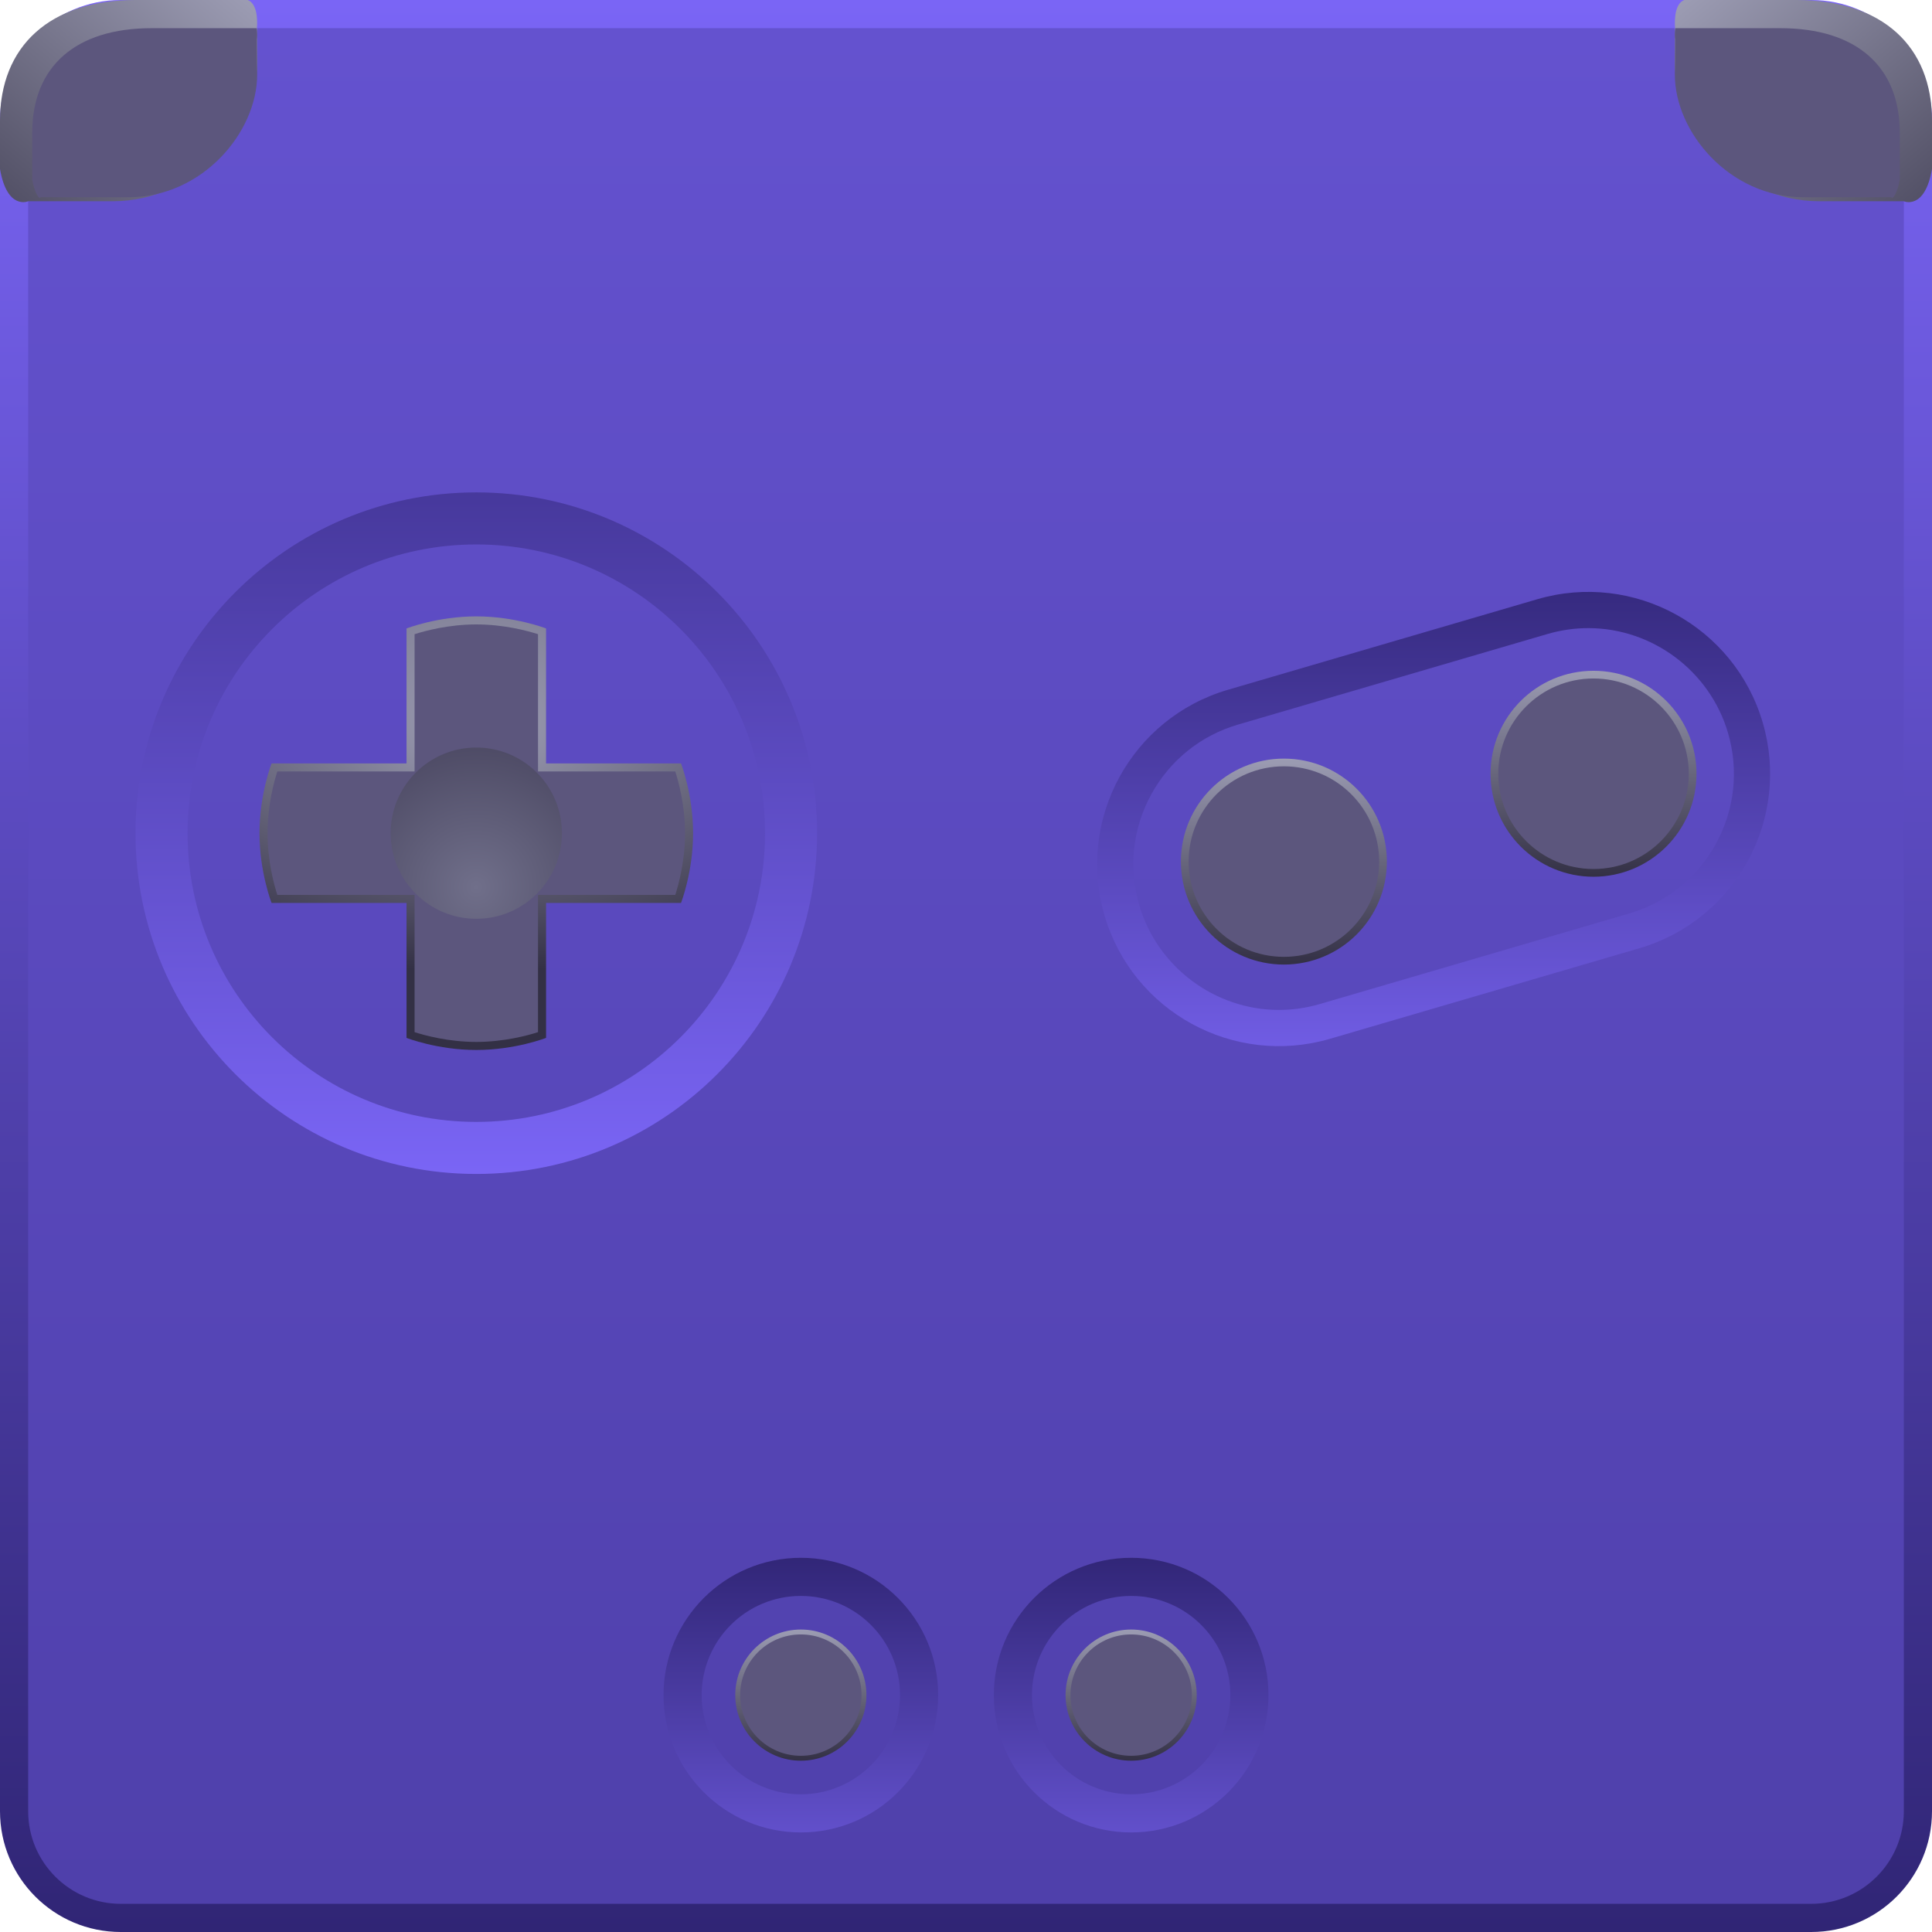
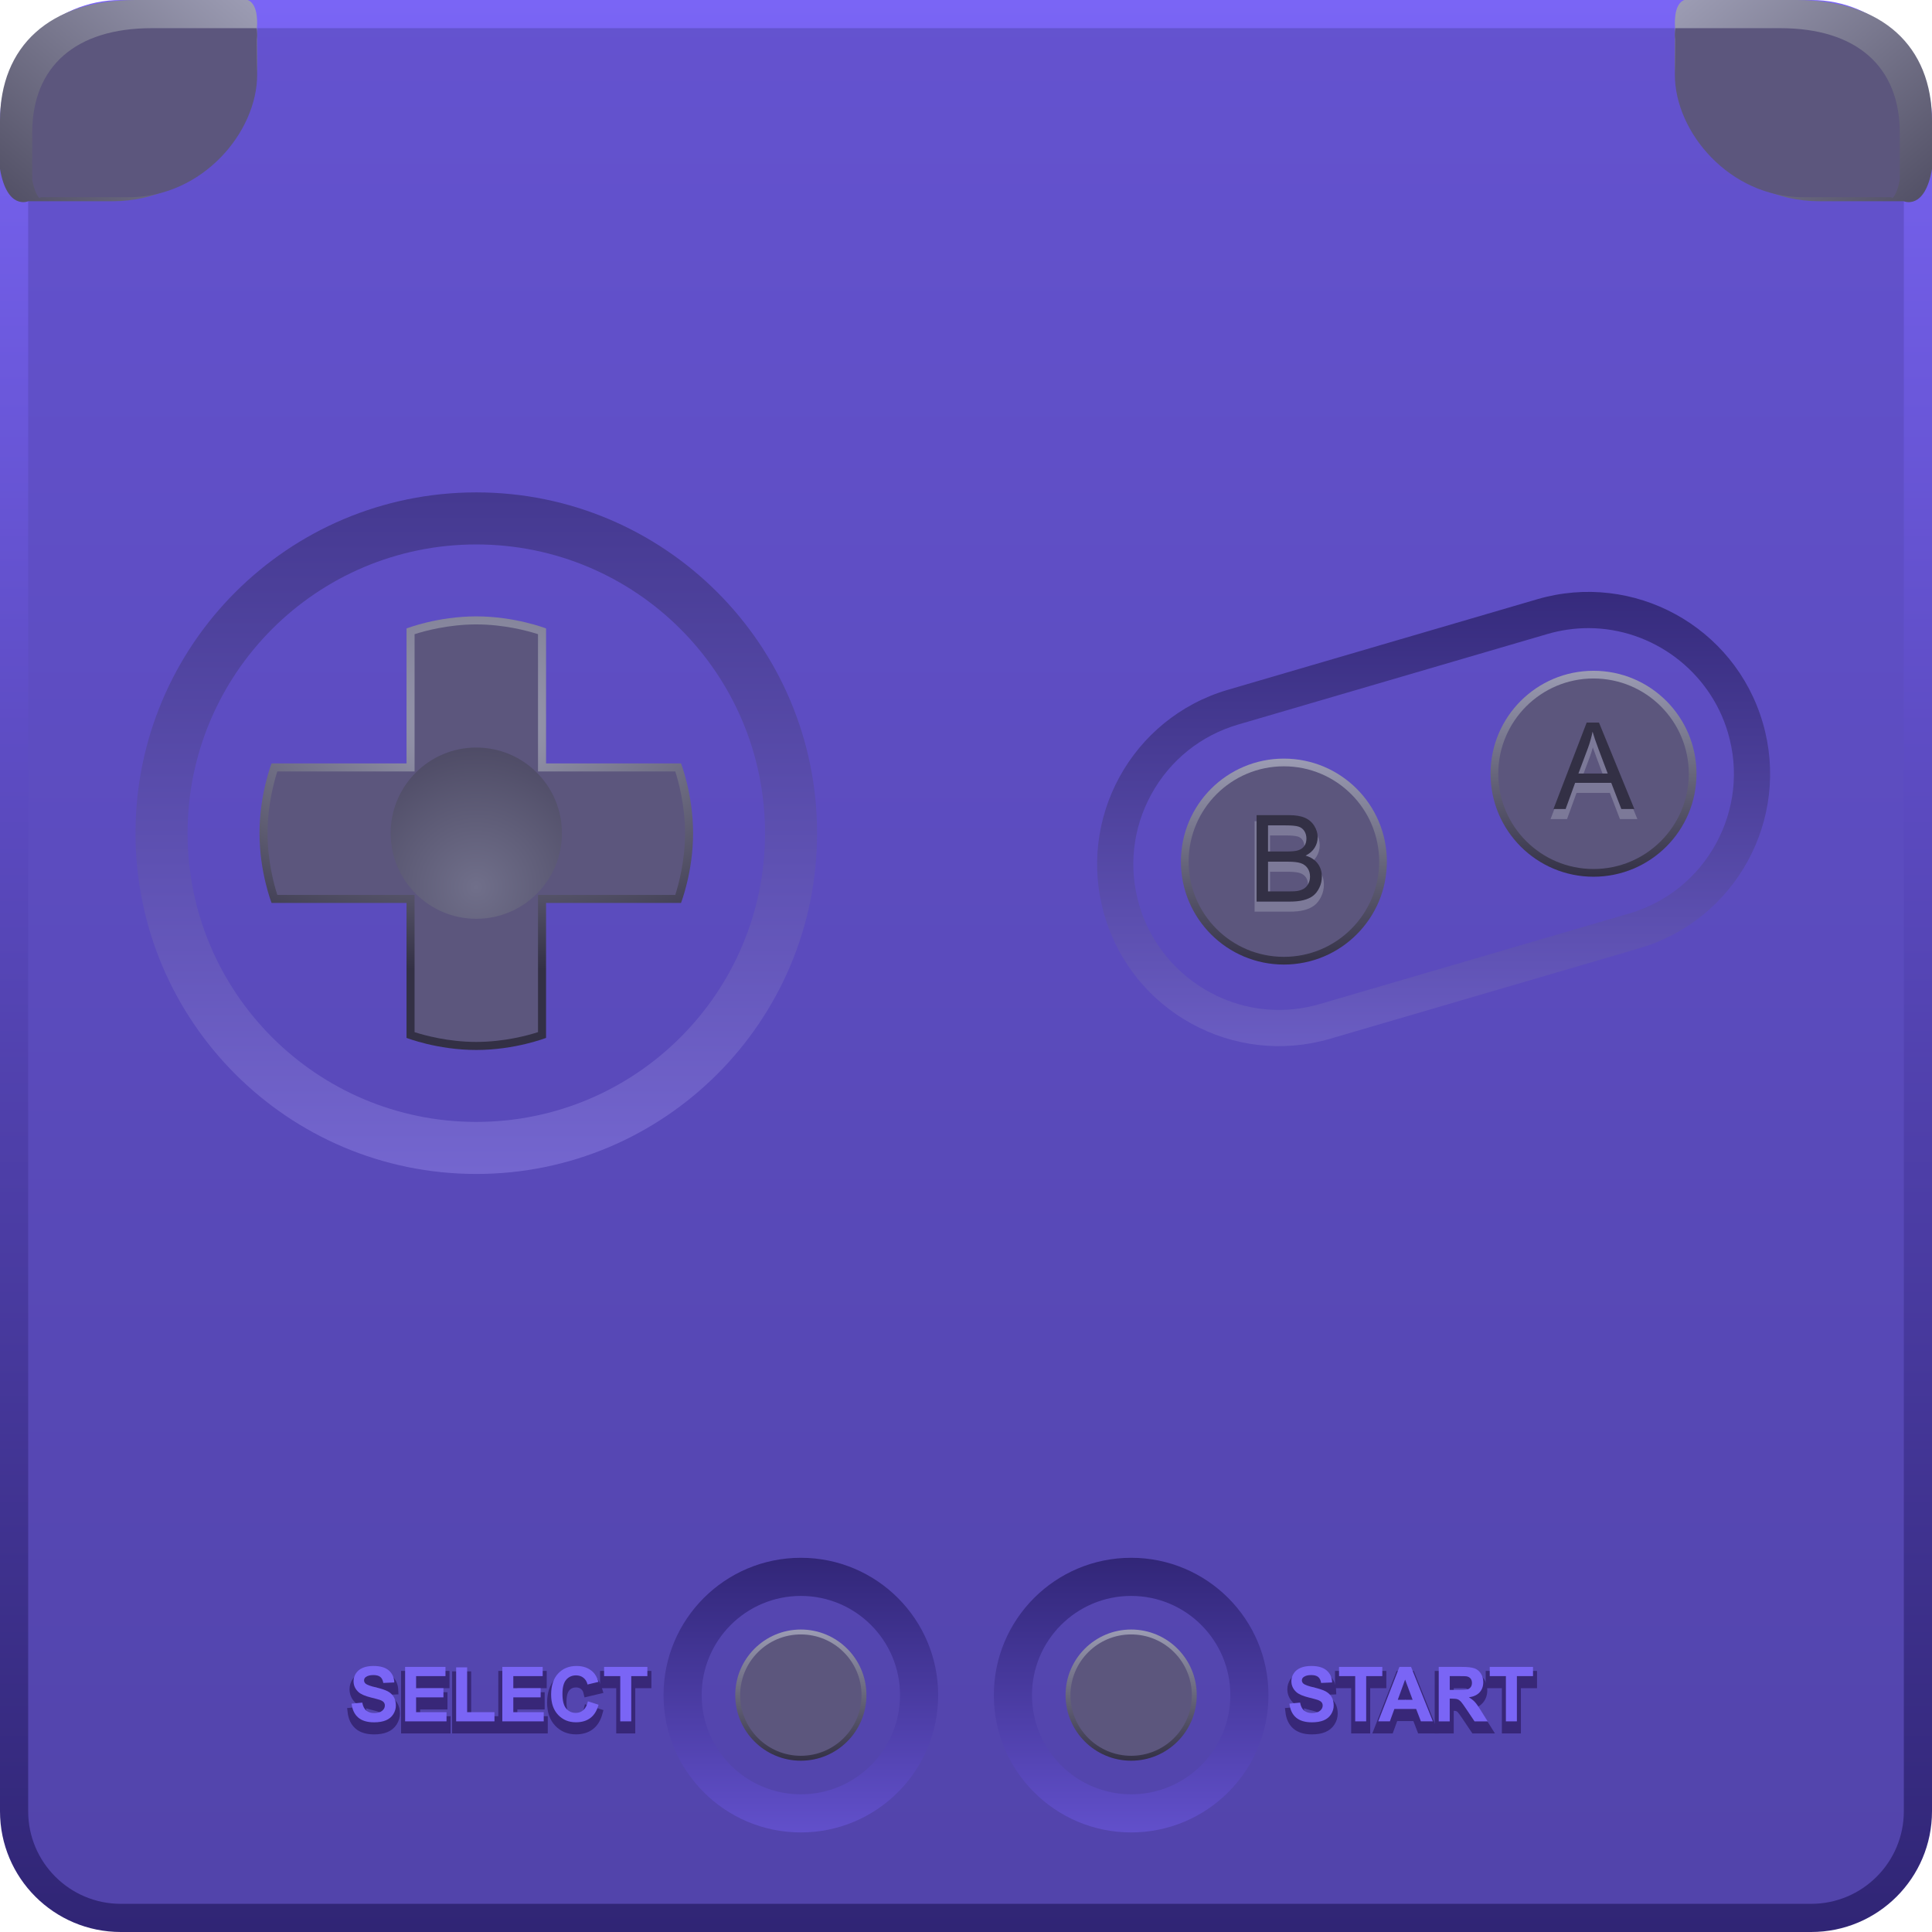
<svg xmlns="http://www.w3.org/2000/svg" version="1.1" id="Layer_1" x="0px" y="0px" width="480px" height="480px" viewBox="0 0 480 480" enable-background="new 0 0 480 480" xml:space="preserve">
  <linearGradient id="SVGID_1_" gradientUnits="userSpaceOnUse" x1="240" y1="0" x2="240" y2="480">
    <stop offset="0" style="stop-color:#7A65F5" />
    <stop offset="1" style="stop-color:#302575" />
  </linearGradient>
-   <path fill="url(#SVGID_1_)" d="M480,450c0,16.568-13.432,30-30,30H30c-16.568,0-30-13.432-30-30V30C0,13.432,13.432,0,30,0  h420c16.568,0,30,13.432,30,30V450z" />
-   <linearGradient id="SVGID_2_" gradientUnits="userSpaceOnUse" x1="240" y1="-479" x2="239.999" y2="1159">
-     <stop offset="0" style="stop-color:#7A65F5" />
+   <path fill="url(#SVGID_1_)" d="M480,450c0,16.568-13.432,30-30,30H30c-16.568,0-30-13.432-30-30V30C0,13.432,13.432,0,30,0h420  c16.568,0,30,13.432,30,30V450z" />
+   <linearGradient id="SVGID_2_" gradientUnits="userSpaceOnUse" x1="240" y1="-479.002" x2="239.999" y2="1158.999">
+     <stop offset="0" style="stop-color:#7762F5" />
+     <stop offset="1" style="stop-color:#372E75" />
+   </linearGradient>
+   <path fill="url(#SVGID_2_)" d="M30,473c-12.682,0-23-10.317-23-23V30C7,17.318,17.318,7,30,7h420c12.683,0,23,10.318,23,23v420  c0,12.683-10.317,23-23,23H30z" />
+   <linearGradient id="SVGID_3_" gradientUnits="userSpaceOnUse" x1="118.334" y1="291.667" x2="118.334" y2="47.999">
+     <stop offset="0" style="stop-color:#7466CF" />
    <stop offset="1" style="stop-color:#302575" />
  </linearGradient>
-   <path fill="url(#SVGID_2_)" d="M30,473c-12.682,0-23-10.317-23-23V30C7,17.318,17.318,7,30,7h420c12.683,0,23,10.318,23,23  v420c0,12.683-10.317,23-23,23H30z" />
-   <linearGradient id="SVGID_3_" gradientUnits="userSpaceOnUse" x1="118.334" y1="291.667" x2="118.334" y2="47.999">
-     <stop offset="0" style="stop-color:#7A65F5" />
-     <stop offset="1" style="stop-color:#302575" />
-   </linearGradient>
-   <path fill="url(#SVGID_3_)" d="M118.334,122.333c-46.76,0-84.667,37.907-84.667,84.667c0,46.761,37.907,84.667,84.667,84.667  s84.667-37.906,84.667-84.667C203,160.24,165.094,122.333,118.334,122.333z M118.334,278.734  c-39.617,0-71.734-32.117-71.734-71.734c0-39.618,32.117-71.734,71.734-71.734S190.068,167.382,190.068,207  C190.068,246.617,157.951,278.734,118.334,278.734z" />
+   <path fill="url(#SVGID_3_)" d="M118.333,122.333c-46.76,0-84.667,37.907-84.667,84.667c0,46.761,37.907,84.667,84.667,84.667  S203,253.761,203,207C203,160.24,165.094,122.333,118.333,122.333z M118.334,278.734C78.717,278.734,46.6,246.617,46.6,207  c0-39.618,32.117-71.734,71.734-71.734s71.734,32.116,71.734,71.734C190.068,246.617,157.951,278.734,118.334,278.734z" />
  <g>
-     <radialGradient id="SVGID_4_" cx="118.834" cy="138.167" r="103.272" fx="165.147" fy="138.167" gradientTransform="matrix(-4.371139e-08 1 -1.42 -6.206884e-08 315.0264 19.3335)" gradientUnits="userSpaceOnUse">
+     <radialGradient id="SVGID_4_" cx="118.834" cy="138.167" r="103.272" fx="165.147" fy="138.167" gradientTransform="matrix(-4.371139e-08 1 -1.42 -6.206886e-08 315.0265 19.3335)" gradientUnits="userSpaceOnUse">
      <stop offset="0" style="stop-color:#9C9CB3" />
      <stop offset="1" style="stop-color:#333045" />
    </radialGradient>
-     <path fill="url(#SVGID_4_)" d="M172.197,207c0-9.667-3.003-17.333-3.003-17.333H135.667v-33.528   c0,0-7.667-3.003-17.334-3.003s-17.333,3.003-17.333,3.003v33.528H67.473c0,0-3.003,7.666-3.003,17.333   c0,9.666,3.003,17.333,3.003,17.333h33.528v33.527c0,0,7.667,3.004,17.333,3.004s17.334-3.004,17.334-3.004V224.333   h33.527C169.194,224.333,172.197,216.666,172.197,207z" />
-     <path fill="#5C567D" d="M118.334,258.864c-6.918,0-12.833-1.625-15.333-2.429V222.333h-34.103   c-0.803-2.5-2.428-8.415-2.428-15.333s1.625-12.833,2.428-15.333h34.103v-34.103c2.5-0.803,8.415-2.428,15.333-2.428   c6.945,0,12.841,1.623,15.334,2.426v34.105h34.102c0.803,2.5,2.428,8.415,2.428,15.333   c0,6.945-1.623,12.84-2.426,15.333H133.667v34.102C131.167,257.239,125.252,258.864,118.334,258.864z" />
+     <path fill="url(#SVGID_4_)" d="M172.197,207c0-9.667-3.003-17.333-3.003-17.333h-33.527v-33.528c0,0-7.667-3.003-17.333-3.003   S101,156.139,101,156.139v33.528H67.473c0,0-3.003,7.666-3.003,17.333c0,9.666,3.003,17.333,3.003,17.333H101v33.527   c0,0,7.667,3.004,17.333,3.004s17.333-3.004,17.333-3.004v-33.527h33.527C169.194,224.333,172.197,216.666,172.197,207z" />
+     <path fill="#5C567D" d="M118.333,258.864c-6.918,0-12.833-1.625-15.333-2.429v-34.103H68.897c-0.803-2.5-2.428-8.415-2.428-15.333   s1.625-12.833,2.428-15.333H103v-34.104c2.5-0.803,8.415-2.428,15.333-2.428c6.945,0,12.841,1.623,15.333,2.426v34.105h34.103   c0.803,2.5,2.428,8.415,2.428,15.333c0,6.945-1.623,12.84-2.426,15.333h-34.104v34.103   C131.167,257.239,125.252,258.864,118.333,258.864z" />
    <radialGradient id="SVGID_5_" cx="118.333" cy="220.397" r="69.752" gradientUnits="userSpaceOnUse">
      <stop offset="0" style="stop-color:#706F8A" />
      <stop offset="0.995" style="stop-color:#2D2842" />
    </radialGradient>
    <circle fill="url(#SVGID_5_)" cx="118.333" cy="207" r="21.275" />
  </g>
  <g>
    <g>
      <linearGradient id="SVGID_6_" gradientUnits="userSpaceOnUse" x1="198.967" y1="490" x2="198.967" y2="384.981">
        <stop offset="0" style="stop-color:#7A65F5" />
        <stop offset="1" style="stop-color:#302575" />
      </linearGradient>
-       <path fill="url(#SVGID_6_)" d="M198.968,387.03c-18.842,0-34.116,15.273-34.116,34.116    c0,18.842,15.274,34.115,34.116,34.115c18.841,0,34.115-15.273,34.115-34.115    C233.083,402.304,217.809,387.03,198.968,387.03z M198.968,445.787c-13.609,0-24.64-11.033-24.64-24.641    c0-13.609,11.031-24.641,24.64-24.641c13.607,0,24.64,11.031,24.64,24.641    C223.607,434.754,212.575,445.787,198.968,445.787z" />
+       <path fill="url(#SVGID_6_)" d="M198.968,387.03c-18.842,0-34.116,15.273-34.116,34.116c0,18.842,15.274,34.115,34.116,34.115    c18.841,0,34.115-15.273,34.115-34.115C233.083,402.304,217.809,387.03,198.968,387.03z M198.968,445.787    c-13.609,0-24.64-11.033-24.64-24.641c0-13.609,11.031-24.641,24.64-24.641c13.607,0,24.64,11.031,24.64,24.641    C223.607,434.754,212.575,445.787,198.968,445.787z" />
      <g>
        <linearGradient id="SVGID_7_" gradientUnits="userSpaceOnUse" x1="198.967" y1="437.441" x2="198.967" y2="404.852">
          <stop offset="0" style="stop-color:#333045" />
          <stop offset="1" style="stop-color:#9C9CB3" />
        </linearGradient>
-         <circle fill="url(#SVGID_7_)" cx="198.967" cy="421.147" r="16.295" />
-         <circle fill="#5C567D" cx="198.967" cy="421.147" r="15.074" />
+         <circle fill="url(#SVGID_7_)" cx="198.967" cy="421.146" r="16.295" />
+         <circle fill="#5C567D" cx="198.967" cy="421.146" r="15.074" />
      </g>
    </g>
    <g>
      <linearGradient id="SVGID_8_" gradientUnits="userSpaceOnUse" x1="281.031" y1="490" x2="281.031" y2="384.981">
        <stop offset="0" style="stop-color:#7A65F5" />
        <stop offset="1" style="stop-color:#302575" />
      </linearGradient>
-       <path fill="url(#SVGID_8_)" d="M281.032,387.03c-18.842,0-34.116,15.273-34.116,34.116    c0,18.842,15.274,34.115,34.116,34.115c18.841,0,34.115-15.273,34.115-34.115    C315.147,402.304,299.873,387.03,281.032,387.03z M281.032,445.787c-13.608,0-24.64-11.033-24.64-24.641    c0-13.609,11.031-24.641,24.64-24.641c13.607,0,24.64,11.031,24.64,24.641    C305.672,434.754,294.64,445.787,281.032,445.787z" />
+       <path fill="url(#SVGID_8_)" d="M281.032,387.03c-18.842,0-34.116,15.273-34.116,34.116c0,18.842,15.274,34.115,34.116,34.115    c18.841,0,34.115-15.273,34.115-34.115C315.147,402.304,299.873,387.03,281.032,387.03z M281.032,445.787    c-13.608,0-24.64-11.033-24.64-24.641c0-13.609,11.031-24.641,24.64-24.641c13.607,0,24.64,11.031,24.64,24.641    C305.672,434.754,294.64,445.787,281.032,445.787z" />
      <g>
        <linearGradient id="SVGID_9_" gradientUnits="userSpaceOnUse" x1="281.032" y1="437.441" x2="281.032" y2="404.852">
          <stop offset="0" style="stop-color:#333045" />
          <stop offset="1" style="stop-color:#9C9CB3" />
        </linearGradient>
-         <circle fill="url(#SVGID_9_)" cx="281.032" cy="421.147" r="16.295" />
-         <circle fill="#5C567D" cx="281.032" cy="421.147" r="15.074" />
+         <circle fill="url(#SVGID_9_)" cx="281.032" cy="421.146" r="16.295" />
+         <circle fill="#5C567D" cx="281.032" cy="421.146" r="15.074" />
      </g>
    </g>
  </g>
  <linearGradient id="SVGID_10_" gradientUnits="userSpaceOnUse" x1="356.179" y1="280.218" x2="356.179" y2="134.995">
-     <stop offset="0" style="stop-color:#7A65F5" />
+     <stop offset="0" style="stop-color:#7466CF" />
    <stop offset="1" style="stop-color:#302575" />
  </linearGradient>
-   <path fill="url(#SVGID_10_)" d="M437.952,179.55c-7.009-23.943-32.099-37.672-56.043-30.665l-76.837,22.491  c-23.945,7.007-37.675,32.099-30.666,56.043c7.009,23.944,32.1,37.672,56.045,30.662l76.837-22.49  C431.231,228.585,444.96,203.495,437.952,179.55z M426.331,209.602c-4.638,8.476-12.298,14.638-21.57,17.352  l-76.838,22.49c-3.33,0.975-6.756,1.469-10.182,1.469c-0.001,0-0.001,0-0.002,0  c-15.944-0.001-30.211-10.701-34.695-26.021c-2.715-9.273-1.655-19.048,2.982-27.524  c4.639-8.476,12.3-14.639,21.573-17.352l76.838-22.491c3.328-0.974,6.754-1.468,10.181-1.468  c15.943,0,30.211,10.701,34.696,26.023C432.028,191.352,430.969,201.126,426.331,209.602z" />
+   <path fill="url(#SVGID_10_)" d="M437.952,179.55c-7.009-23.943-32.099-37.672-56.043-30.665l-76.837,22.491  c-23.945,7.007-37.675,32.099-30.666,56.043c7.009,23.944,32.1,37.672,56.045,30.662l76.837-22.49  C431.231,228.585,444.96,203.495,437.952,179.55z M426.331,209.603c-4.638,8.476-12.298,14.638-21.57,17.352l-76.838,22.49  c-3.33,0.975-6.756,1.469-10.182,1.469c-0.001,0-0.001,0-0.001,0c-15.945-0.001-30.212-10.701-34.696-26.021  c-2.715-9.273-1.655-19.048,2.982-27.524c4.639-8.476,12.3-14.639,21.573-17.353l76.838-22.491  c3.328-0.974,6.754-1.468,10.181-1.468c15.943,0,30.211,10.701,34.696,26.023C432.028,191.352,430.969,201.126,426.331,209.603z" />
  <g>
    <linearGradient id="SVGID_11_" gradientUnits="userSpaceOnUse" x1="395.906" y1="217.819" x2="395.906" y2="166.652">
      <stop offset="0" style="stop-color:#333045" />
      <stop offset="1" style="stop-color:#9C9CB3" />
    </linearGradient>
    <circle fill="url(#SVGID_11_)" cx="395.906" cy="192.236" r="25.584" />
    <circle fill="#5C567D" cx="395.907" cy="192.236" r="23.666" />
  </g>
  <g>
    <linearGradient id="SVGID_12_" gradientUnits="userSpaceOnUse" x1="318.978" y1="239.641" x2="318.978" y2="188.472">
      <stop offset="0" style="stop-color:#333045" />
      <stop offset="1" style="stop-color:#9C9CB3" />
    </linearGradient>
-     <circle fill="url(#SVGID_12_)" cx="318.979" cy="214.057" r="25.584" />
-     <circle fill="#5C567D" cx="318.98" cy="214.057" r="23.666" />
+     <circle fill="url(#SVGID_12_)" cx="318.979" cy="214.057" r="25.583" />
+     <circle fill="#5C567D" cx="318.98" cy="214.057" r="23.667" />
  </g>
  <g>
-     <linearGradient id="SVGID_13_" gradientUnits="userSpaceOnUse" x1="-15.043" y1="77.935" x2="55.624" y2="-5.399">
+     <linearGradient id="SVGID_13_" gradientUnits="userSpaceOnUse" x1="-15.043" y1="77.933" x2="55.624" y2="-5.401">
      <stop offset="0" style="stop-color:#333045" />
      <stop offset="1" style="stop-color:#9C9CB3" />
    </linearGradient>
-     <path fill="url(#SVGID_13_)" d="M33.666,0H61.5c2.97,1.011,2.331,7,2.331,7l0.058,8.484   C63.889,31.354,48.992,50,27.992,50H7.007c0,0-5.22,2.312-7.007-8.003V30C0,11.5,12.333,0,33.666,0z" />
-     <path fill="#5C567D" d="M9.778,49.174c-0.279-0.251-1.166-1.276-1.774-4.531V33.003c0-16.523,10.813-26,29.666-26h26.085   c0.132,0.709,0.182,1.755,0.1,2.591L63.835,9.803l0.058,8.711c0,14.377-13.641,30.488-31.896,30.488H10.165   L9.778,49.174z" />
+     <path fill="url(#SVGID_13_)" d="M33.667,0H61.5c2.97,1.011,2.331,7,2.331,7l0.058,8.484C63.889,31.354,48.992,50,27.992,50H7.007   c0,0-5.22,2.312-7.007-8.003V30C0,11.5,12.333,0,33.667,0z" />
+     <path fill="#5C567D" d="M9.778,49.174c-0.279-0.251-1.166-1.276-1.774-4.531V33.003c0-16.523,10.813-26,29.667-26h26.085   c0.132,0.709,0.182,1.755,0.1,2.591l-0.021,0.209l0.058,8.711c0,14.377-13.641,30.488-31.896,30.488H10.165L9.778,49.174z" />
  </g>
  <g>
-     <linearGradient id="SVGID_14_" gradientUnits="userSpaceOnUse" x1="401.062" y1="77.934" x2="471.728" y2="-5.4" gradientTransform="matrix(-1 0 0 1 896.1055 0)">
+     <linearGradient id="SVGID_14_" gradientUnits="userSpaceOnUse" x1="401.06" y1="77.933" x2="471.728" y2="-5.401" gradientTransform="matrix(-1 0 0 1 896.1055 0)">
      <stop offset="0" style="stop-color:#333045" />
      <stop offset="1" style="stop-color:#9C9CB3" />
    </linearGradient>
-     <path fill="url(#SVGID_14_)" d="M446.334,0h-27.833c-2.97,1.011-2.331,7-2.331,7l-0.058,8.484   C416.112,31.354,431.009,50,452.009,50h20.985c0,0,5.22,2.312,7.007-8.003V30C480.001,11.5,467.668,0,446.334,0z" />
-     <path fill="#5C567D" d="M470.223,49.174c0.279-0.251,1.166-1.276,1.774-4.531V33.003c0-16.523-10.813-26-29.667-26   h-26.085c-0.132,0.709-0.183,1.755-0.1,2.591l0.021,0.209l-0.058,8.711c0,14.377,13.641,30.488,31.896,30.488   h21.831L470.223,49.174z" />
+     <path fill="url(#SVGID_14_)" d="M446.334,0h-27.833c-2.97,1.011-2.331,7-2.331,7l-0.058,8.484   c0,15.869,14.896,34.516,35.896,34.516h20.985c0,0,5.22,2.312,7.007-8.003V30C480.001,11.5,467.668,0,446.334,0z" />
+     <path fill="#5C567D" d="M470.223,49.174c0.279-0.251,1.166-1.276,1.774-4.531V33.003c0-16.523-10.813-26-29.667-26h-26.085   c-0.132,0.709-0.183,1.755-0.1,2.591l0.021,0.209l-0.058,8.711c0,14.377,13.641,30.488,31.896,30.488h21.831L470.223,49.174z" />
  </g>
+   <g opacity="0.5">
+     <path fill="#9C9CB3" stroke="#9C9CB3" stroke-miterlimit="10" d="M312.197,226v-21.475h8.057c1.641,0,2.956,0.217,3.947,0.652   s1.768,1.104,2.33,2.007c0.561,0.903,0.842,1.848,0.842,2.834c0,0.918-0.249,1.782-0.747,2.593s-1.25,1.465-2.256,1.963   c1.299,0.381,2.297,1.03,2.995,1.948s1.048,2.002,1.048,3.252c0,1.006-0.212,1.941-0.638,2.805c-0.424,0.864-0.949,1.531-1.574,2   s-1.409,0.823-2.352,1.062S321.753,226,320.386,226H312.197z M315.039,213.549h4.644c1.26,0,2.163-0.083,2.71-0.249   c0.723-0.215,1.268-0.571,1.633-1.069c0.367-0.498,0.55-1.123,0.55-1.875c0-0.713-0.171-1.34-0.513-1.882s-0.83-0.913-1.465-1.113   s-1.724-0.3-3.267-0.3h-4.292V213.549z M315.039,223.466h5.347c0.918,0,1.562-0.034,1.934-0.103   c0.654-0.117,1.201-0.312,1.641-0.586s0.801-0.671,1.084-1.194s0.425-1.125,0.425-1.809c0-0.801-0.205-1.497-0.615-2.087   s-0.979-1.006-1.707-1.245s-1.774-0.359-3.142-0.359h-4.966V223.466z" />
+   </g>
+   <g opacity="0.5">
+     <path fill="#9C9CB3" stroke="#9C9CB3" stroke-miterlimit="10" d="M385.956,203l8.247-21.475h3.062L406.054,203h-3.237l-2.505-6.504   h-8.979L388.974,203H385.956z M392.152,194.182h7.28l-2.241-5.947c-0.684-1.807-1.191-3.291-1.523-4.453   c-0.273,1.377-0.659,2.744-1.157,4.102L392.152,194.182z" />
+   </g>
+   <g>
+     <path fill="#333045" d="M312.197,224v-21.475h8.057c1.641,0,2.956,0.217,3.947,0.652s1.768,1.104,2.33,2.007   c0.561,0.903,0.842,1.848,0.842,2.834c0,0.918-0.249,1.782-0.747,2.593s-1.25,1.465-2.256,1.963   c1.299,0.381,2.297,1.03,2.995,1.948s1.048,2.002,1.048,3.252c0,1.006-0.212,1.941-0.638,2.805c-0.424,0.864-0.949,1.531-1.574,2   s-1.409,0.823-2.352,1.062S321.753,224,320.386,224H312.197z M315.039,211.549h4.644c1.26,0,2.163-0.083,2.71-0.249   c0.723-0.215,1.268-0.571,1.633-1.069c0.367-0.498,0.55-1.123,0.55-1.875c0-0.713-0.171-1.34-0.513-1.882s-0.83-0.913-1.465-1.113   s-1.724-0.3-3.267-0.3h-4.292V211.549z M315.039,221.466h5.347c0.918,0,1.562-0.034,1.934-0.103   c0.654-0.117,1.201-0.312,1.641-0.586s0.801-0.671,1.084-1.194s0.425-1.125,0.425-1.809c0-0.801-0.205-1.497-0.615-2.087   s-0.979-1.006-1.707-1.245s-1.774-0.359-3.142-0.359h-4.966V221.466z" />
+   </g>
+   <g>
+     <path fill="#333045" d="M385.956,201l8.247-21.475h3.062L406.054,201h-3.237l-2.505-6.504h-8.979L388.974,201H385.956z    M392.152,192.182h7.28l-2.241-5.947c-0.684-1.807-1.191-3.291-1.523-4.453c-0.273,1.377-0.659,2.744-1.157,4.102L392.152,192.182z   " />
+   </g>
+   <g opacity="0.5">
+     <g>
+       <path fill="#1B0942" stroke="#1B0942" stroke-width="2" stroke-miterlimit="10" d="M320.35,425.264l2.658-0.258    c0.16,0.893,0.484,1.547,0.974,1.967c0.489,0.418,1.148,0.627,1.979,0.627c0.88,0,1.543-0.186,1.988-0.559    c0.446-0.373,0.669-0.807,0.669-1.307c0-0.318-0.094-0.592-0.281-0.816s-0.515-0.42-0.982-0.586    c-0.32-0.111-1.049-0.307-2.188-0.59c-1.464-0.363-2.491-0.809-3.082-1.338c-0.831-0.744-1.246-1.652-1.246-2.723    c0-0.689,0.195-1.334,0.586-1.934s0.954-1.057,1.689-1.371c0.734-0.312,1.622-0.471,2.662-0.471c1.698,0,2.977,0.373,3.834,1.117    c0.858,0.744,1.31,1.738,1.353,2.98l-2.731,0.121c-0.117-0.695-0.368-1.195-0.753-1.5c-0.384-0.305-0.961-0.457-1.729-0.457    c-0.794,0-1.416,0.162-1.864,0.488c-0.29,0.209-0.435,0.49-0.435,0.84c0,0.32,0.136,0.594,0.406,0.822    c0.345,0.289,1.182,0.59,2.511,0.904s2.312,0.639,2.948,0.973c0.637,0.336,1.135,0.795,1.495,1.375    c0.359,0.582,0.54,1.301,0.54,2.156c0,0.775-0.216,1.5-0.646,2.178c-0.431,0.676-1.04,1.18-1.827,1.508    c-0.787,0.33-1.769,0.494-2.943,0.494c-1.711,0-3.024-0.395-3.941-1.186C321.076,427.93,320.528,426.777,320.35,425.264z" />
+       <path fill="#1B0942" stroke="#1B0942" stroke-width="2" stroke-miterlimit="10" d="M336.694,429.666v-11.24h-4.015v-2.289h10.751    v2.289h-4.005v11.24H336.694z" />
+       <path fill="#1B0942" stroke="#1B0942" stroke-width="2" stroke-miterlimit="10" d="M355.99,429.666h-2.972l-1.182-3.072h-5.407    l-1.117,3.072h-2.897l5.27-13.529h2.889L355.99,429.666z M350.961,424.314l-1.864-5.021l-1.827,5.021H350.961z" />
+       <path fill="#1B0942" stroke="#1B0942" stroke-width="2" stroke-miterlimit="10" d="M357.449,429.666v-13.529h5.749    c1.445,0,2.496,0.123,3.151,0.365c0.655,0.244,1.18,0.676,1.573,1.297s0.591,1.332,0.591,2.131c0,1.016-0.299,1.854-0.896,2.516    s-1.488,1.078-2.676,1.25c0.591,0.346,1.078,0.723,1.463,1.135c0.384,0.412,0.902,1.145,1.555,2.197l1.652,2.639h-3.268    l-1.975-2.943c-0.701-1.053-1.182-1.715-1.439-1.988c-0.259-0.273-0.532-0.463-0.821-0.562c-0.289-0.102-0.748-0.152-1.375-0.152    h-0.554v5.646H357.449z M360.181,421.859h2.021c1.311,0,2.129-0.055,2.455-0.166s0.581-0.301,0.766-0.572s0.277-0.609,0.277-1.016    c0-0.455-0.122-0.822-0.364-1.102c-0.243-0.281-0.587-0.457-1.029-0.531c-0.222-0.031-0.886-0.047-1.993-0.047h-2.132V421.859z" />
+       <path fill="#1B0942" stroke="#1B0942" stroke-width="2" stroke-miterlimit="10" d="M374.134,429.666v-11.24h-4.015v-2.289h10.751    v2.289h-4.005v11.24H374.134z" />
+     </g>
+   </g>
+   <g opacity="0.5">
+     <g>
+       <path fill="#1B0942" stroke="#1B0942" stroke-width="2" stroke-miterlimit="10" d="M87.35,425.264l2.658-0.258    c0.16,0.893,0.484,1.547,0.974,1.967c0.489,0.418,1.148,0.627,1.979,0.627c0.88,0,1.543-0.186,1.988-0.559    c0.446-0.373,0.669-0.807,0.669-1.307c0-0.318-0.094-0.592-0.281-0.816s-0.515-0.42-0.982-0.586    c-0.32-0.111-1.049-0.307-2.188-0.59c-1.464-0.363-2.491-0.809-3.082-1.338c-0.831-0.744-1.246-1.652-1.246-2.723    c0-0.689,0.195-1.334,0.586-1.934s0.954-1.057,1.689-1.371c0.734-0.312,1.622-0.471,2.662-0.471c1.698,0,2.977,0.373,3.834,1.117    c0.858,0.744,1.31,1.738,1.353,2.98l-2.731,0.121c-0.117-0.695-0.368-1.195-0.753-1.5c-0.384-0.305-0.961-0.457-1.729-0.457    c-0.794,0-1.416,0.162-1.864,0.488c-0.29,0.209-0.435,0.49-0.435,0.84c0,0.32,0.136,0.594,0.406,0.822    c0.345,0.289,1.182,0.59,2.511,0.904s2.312,0.639,2.948,0.973c0.637,0.336,1.135,0.795,1.495,1.375    c0.359,0.582,0.54,1.301,0.54,2.156c0,0.775-0.216,1.5-0.646,2.178c-0.431,0.676-1.04,1.18-1.827,1.508    c-0.787,0.33-1.769,0.494-2.943,0.494c-1.711,0-3.024-0.395-3.941-1.186C88.076,427.93,87.528,426.777,87.35,425.264z" />
+       <path fill="#1B0942" stroke="#1B0942" stroke-width="2" stroke-miterlimit="10" d="M100.648,429.666v-13.529h10.031v2.289h-7.3v3    h6.792v2.279h-6.792v3.682h7.559v2.279H100.648z" />
+       <path fill="#1B0942" stroke="#1B0942" stroke-width="2" stroke-miterlimit="10" d="M113.328,429.666v-13.418h2.731v11.139h6.792    v2.279H113.328z" />
+       <path fill="#1B0942" stroke="#1B0942" stroke-width="2" stroke-miterlimit="10" d="M124.799,429.666v-13.529h10.031v2.289h-7.3v3    h6.792v2.279h-6.792v3.682h7.559v2.279H124.799z" />
+       <path fill="#1B0942" stroke="#1B0942" stroke-width="2" stroke-miterlimit="10" d="M146.062,424.691l2.648,0.84    c-0.406,1.477-1.081,2.574-2.025,3.291s-2.143,1.074-3.595,1.074c-1.796,0-3.272-0.613-4.43-1.84    c-1.156-1.229-1.734-2.906-1.734-5.035c0-2.252,0.581-4,1.744-5.246c1.162-1.246,2.691-1.869,4.586-1.869    c1.655,0,3,0.49,4.033,1.469c0.615,0.578,1.076,1.408,1.384,2.49l-2.703,0.646c-0.16-0.701-0.494-1.256-1.002-1.66    c-0.507-0.406-1.124-0.609-1.85-0.609c-1.003,0-1.817,0.359-2.441,1.08c-0.624,0.719-0.937,1.885-0.937,3.496    c0,1.711,0.308,2.93,0.923,3.654c0.615,0.727,1.415,1.09,2.399,1.09c0.726,0,1.351-0.23,1.873-0.691    C145.459,426.408,145.834,425.684,146.062,424.691z" />
+       <path fill="#1B0942" stroke="#1B0942" stroke-width="2" stroke-miterlimit="10" d="M154.101,429.666v-11.24h-4.015v-2.289h10.751    v2.289h-4.005v11.24H154.101z" />
+     </g>
+   </g>
+   <g>
+     <g>
+       <path fill="#7A65F5" d="M320.35,423.264l2.658-0.258c0.16,0.893,0.484,1.547,0.974,1.967c0.489,0.418,1.148,0.627,1.979,0.627    c0.88,0,1.543-0.186,1.988-0.559c0.446-0.373,0.669-0.807,0.669-1.307c0-0.318-0.094-0.592-0.281-0.816s-0.515-0.42-0.982-0.586    c-0.32-0.111-1.049-0.307-2.188-0.59c-1.464-0.363-2.491-0.809-3.082-1.338c-0.831-0.744-1.246-1.652-1.246-2.723    c0-0.689,0.195-1.334,0.586-1.934s0.954-1.057,1.689-1.371c0.734-0.312,1.622-0.471,2.662-0.471c1.698,0,2.977,0.373,3.834,1.117    c0.858,0.744,1.31,1.738,1.353,2.98l-2.731,0.121c-0.117-0.695-0.368-1.195-0.753-1.5c-0.384-0.305-0.961-0.457-1.729-0.457    c-0.794,0-1.416,0.162-1.864,0.488c-0.29,0.209-0.435,0.49-0.435,0.84c0,0.32,0.136,0.594,0.406,0.822    c0.345,0.289,1.182,0.59,2.511,0.904s2.312,0.639,2.948,0.973c0.637,0.336,1.135,0.795,1.495,1.375    c0.359,0.582,0.54,1.301,0.54,2.156c0,0.775-0.216,1.5-0.646,2.178c-0.431,0.676-1.04,1.18-1.827,1.508    c-0.787,0.33-1.769,0.494-2.943,0.494c-1.711,0-3.024-0.395-3.941-1.186C321.076,425.93,320.528,424.777,320.35,423.264z" />
+       <path fill="#7A65F5" d="M336.694,427.666v-11.24h-4.015v-2.289h10.751v2.289h-4.005v11.24H336.694z" />
+       <path fill="#7A65F5" d="M355.99,427.666h-2.972l-1.182-3.072h-5.407l-1.117,3.072h-2.897l5.27-13.529h2.889L355.99,427.666z     M350.961,422.314l-1.864-5.021l-1.827,5.021H350.961z" />
+       <path fill="#7A65F5" d="M357.449,427.666v-13.529h5.749c1.445,0,2.496,0.123,3.151,0.365c0.655,0.244,1.18,0.676,1.573,1.297    s0.591,1.332,0.591,2.131c0,1.016-0.299,1.854-0.896,2.516s-1.488,1.078-2.676,1.25c0.591,0.346,1.078,0.723,1.463,1.135    c0.384,0.412,0.902,1.145,1.555,2.197l1.652,2.639h-3.268l-1.975-2.943c-0.701-1.053-1.182-1.715-1.439-1.988    c-0.259-0.273-0.532-0.463-0.821-0.562c-0.289-0.102-0.748-0.152-1.375-0.152h-0.554v5.646H357.449z M360.181,419.859h2.021    c1.311,0,2.129-0.055,2.455-0.166s0.581-0.301,0.766-0.572s0.277-0.609,0.277-1.016c0-0.455-0.122-0.822-0.364-1.102    c-0.243-0.281-0.587-0.457-1.029-0.531c-0.222-0.031-0.886-0.047-1.993-0.047h-2.132V419.859z" />
+       <path fill="#7A65F5" d="M374.134,427.666v-11.24h-4.015v-2.289h10.751v2.289h-4.005v11.24H374.134z" />
+     </g>
+   </g>
+   <g>
+     <g>
+       <path fill="#7A65F5" d="M87.35,423.264l2.658-0.258c0.16,0.893,0.484,1.547,0.974,1.967c0.489,0.418,1.148,0.627,1.979,0.627    c0.88,0,1.543-0.186,1.988-0.559c0.446-0.373,0.669-0.807,0.669-1.307c0-0.318-0.094-0.592-0.281-0.816s-0.515-0.42-0.982-0.586    c-0.32-0.111-1.049-0.307-2.188-0.59c-1.464-0.363-2.491-0.809-3.082-1.338c-0.831-0.744-1.246-1.652-1.246-2.723    c0-0.689,0.195-1.334,0.586-1.934s0.954-1.057,1.689-1.371c0.734-0.312,1.622-0.471,2.662-0.471c1.698,0,2.977,0.373,3.834,1.117    c0.858,0.744,1.31,1.738,1.353,2.98l-2.731,0.121c-0.117-0.695-0.368-1.195-0.753-1.5c-0.384-0.305-0.961-0.457-1.729-0.457    c-0.794,0-1.416,0.162-1.864,0.488c-0.29,0.209-0.435,0.49-0.435,0.84c0,0.32,0.136,0.594,0.406,0.822    c0.345,0.289,1.182,0.59,2.511,0.904s2.312,0.639,2.948,0.973c0.637,0.336,1.135,0.795,1.495,1.375    c0.359,0.582,0.54,1.301,0.54,2.156c0,0.775-0.216,1.5-0.646,2.178c-0.431,0.676-1.04,1.18-1.827,1.508    c-0.787,0.33-1.769,0.494-2.943,0.494c-1.711,0-3.024-0.395-3.941-1.186C88.076,425.93,87.528,424.777,87.35,423.264z" />
+       <path fill="#7A65F5" d="M100.648,427.666v-13.529h10.031v2.289h-7.3v3h6.792v2.279h-6.792v3.682h7.559v2.279H100.648z" />
+       <path fill="#7A65F5" d="M113.328,427.666v-13.418h2.731v11.139h6.792v2.279H113.328z" />
+       <path fill="#7A65F5" d="M124.799,427.666v-13.529h10.031v2.289h-7.3v3h6.792v2.279h-6.792v3.682h7.559v2.279H124.799z" />
+       <path fill="#7A65F5" d="M146.062,422.691l2.648,0.84c-0.406,1.477-1.081,2.574-2.025,3.291s-2.143,1.074-3.595,1.074    c-1.796,0-3.272-0.613-4.43-1.84c-1.156-1.229-1.734-2.906-1.734-5.035c0-2.252,0.581-4,1.744-5.246    c1.162-1.246,2.691-1.869,4.586-1.869c1.655,0,3,0.49,4.033,1.469c0.615,0.578,1.076,1.408,1.384,2.49l-2.703,0.646    c-0.16-0.701-0.494-1.256-1.002-1.66c-0.507-0.406-1.124-0.609-1.85-0.609c-1.003,0-1.817,0.359-2.441,1.08    c-0.624,0.719-0.937,1.885-0.937,3.496c0,1.711,0.308,2.93,0.923,3.654c0.615,0.727,1.415,1.09,2.399,1.09    c0.726,0,1.351-0.23,1.873-0.691C145.459,424.408,145.834,423.684,146.062,422.691z" />
+       <path fill="#7A65F5" d="M154.101,427.666v-11.24h-4.015v-2.289h10.751v2.289h-4.005v11.24H154.101z" />
+     </g>
+   </g>
+   <g>
+ </g>
+   <g>
+ </g>
+   <g>
+ </g>
+   <g>
+ </g>
+   <g>
+ </g>
+   <g>
+ </g>
</svg>
